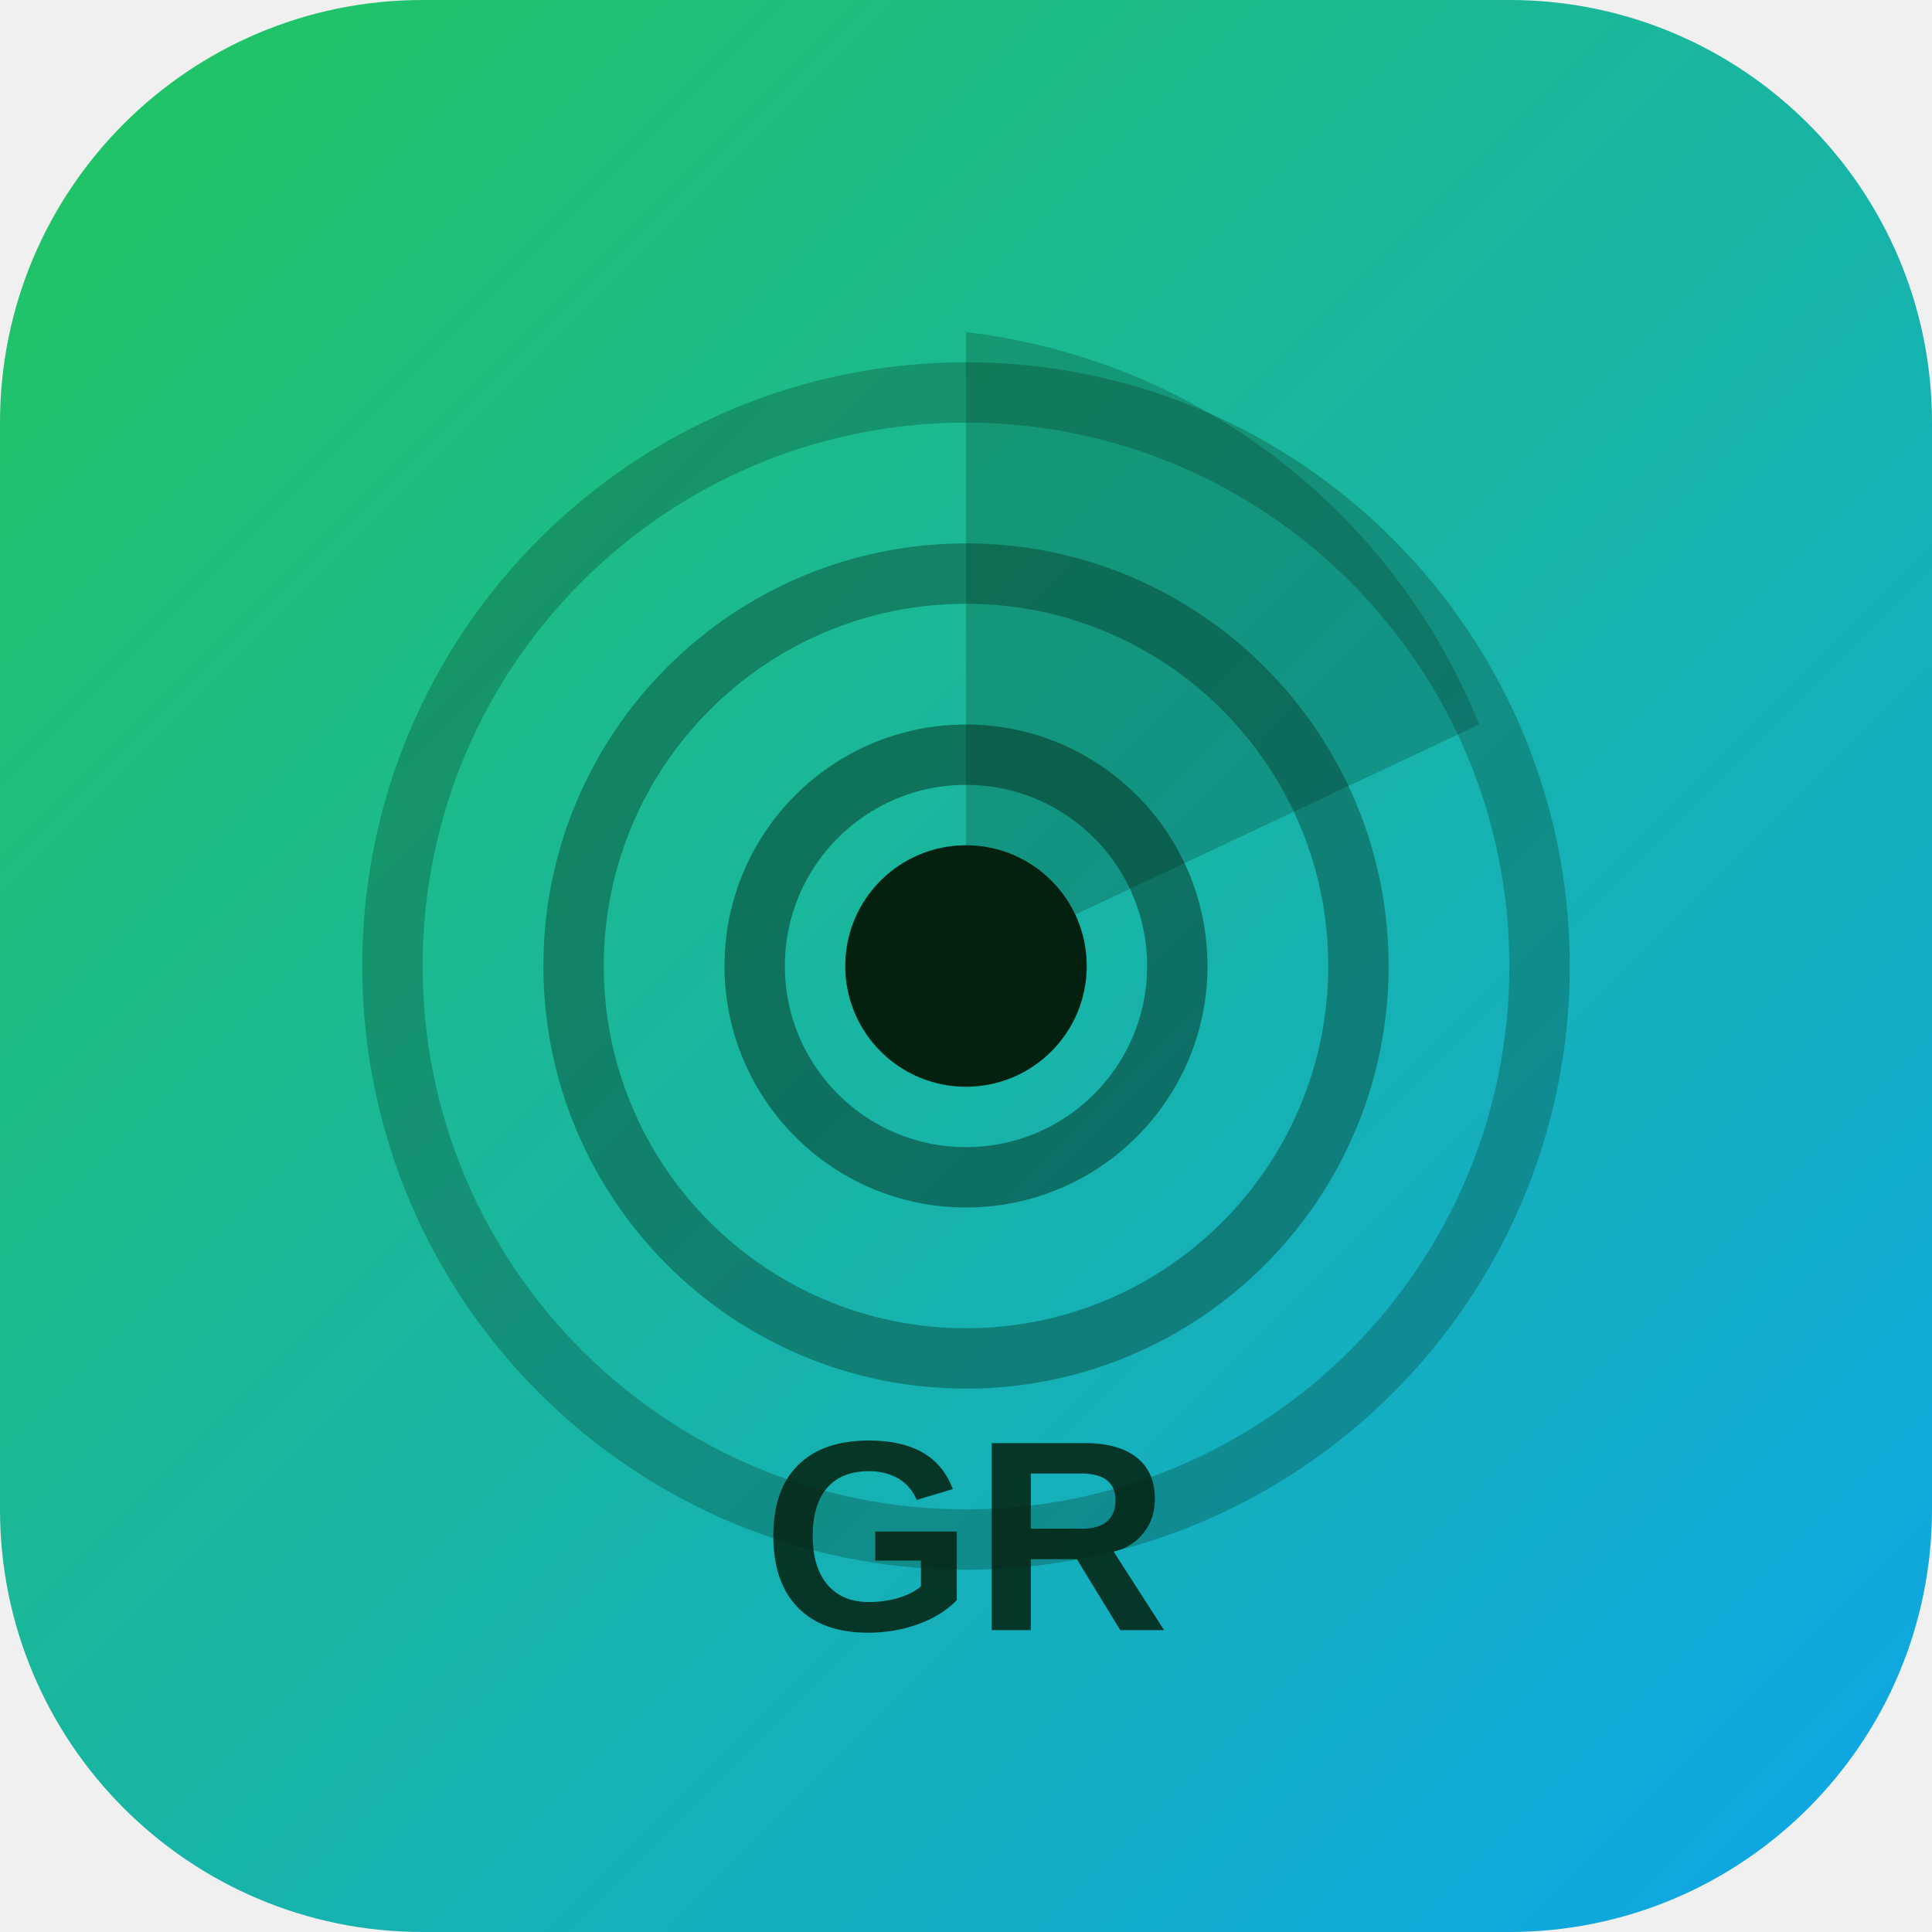
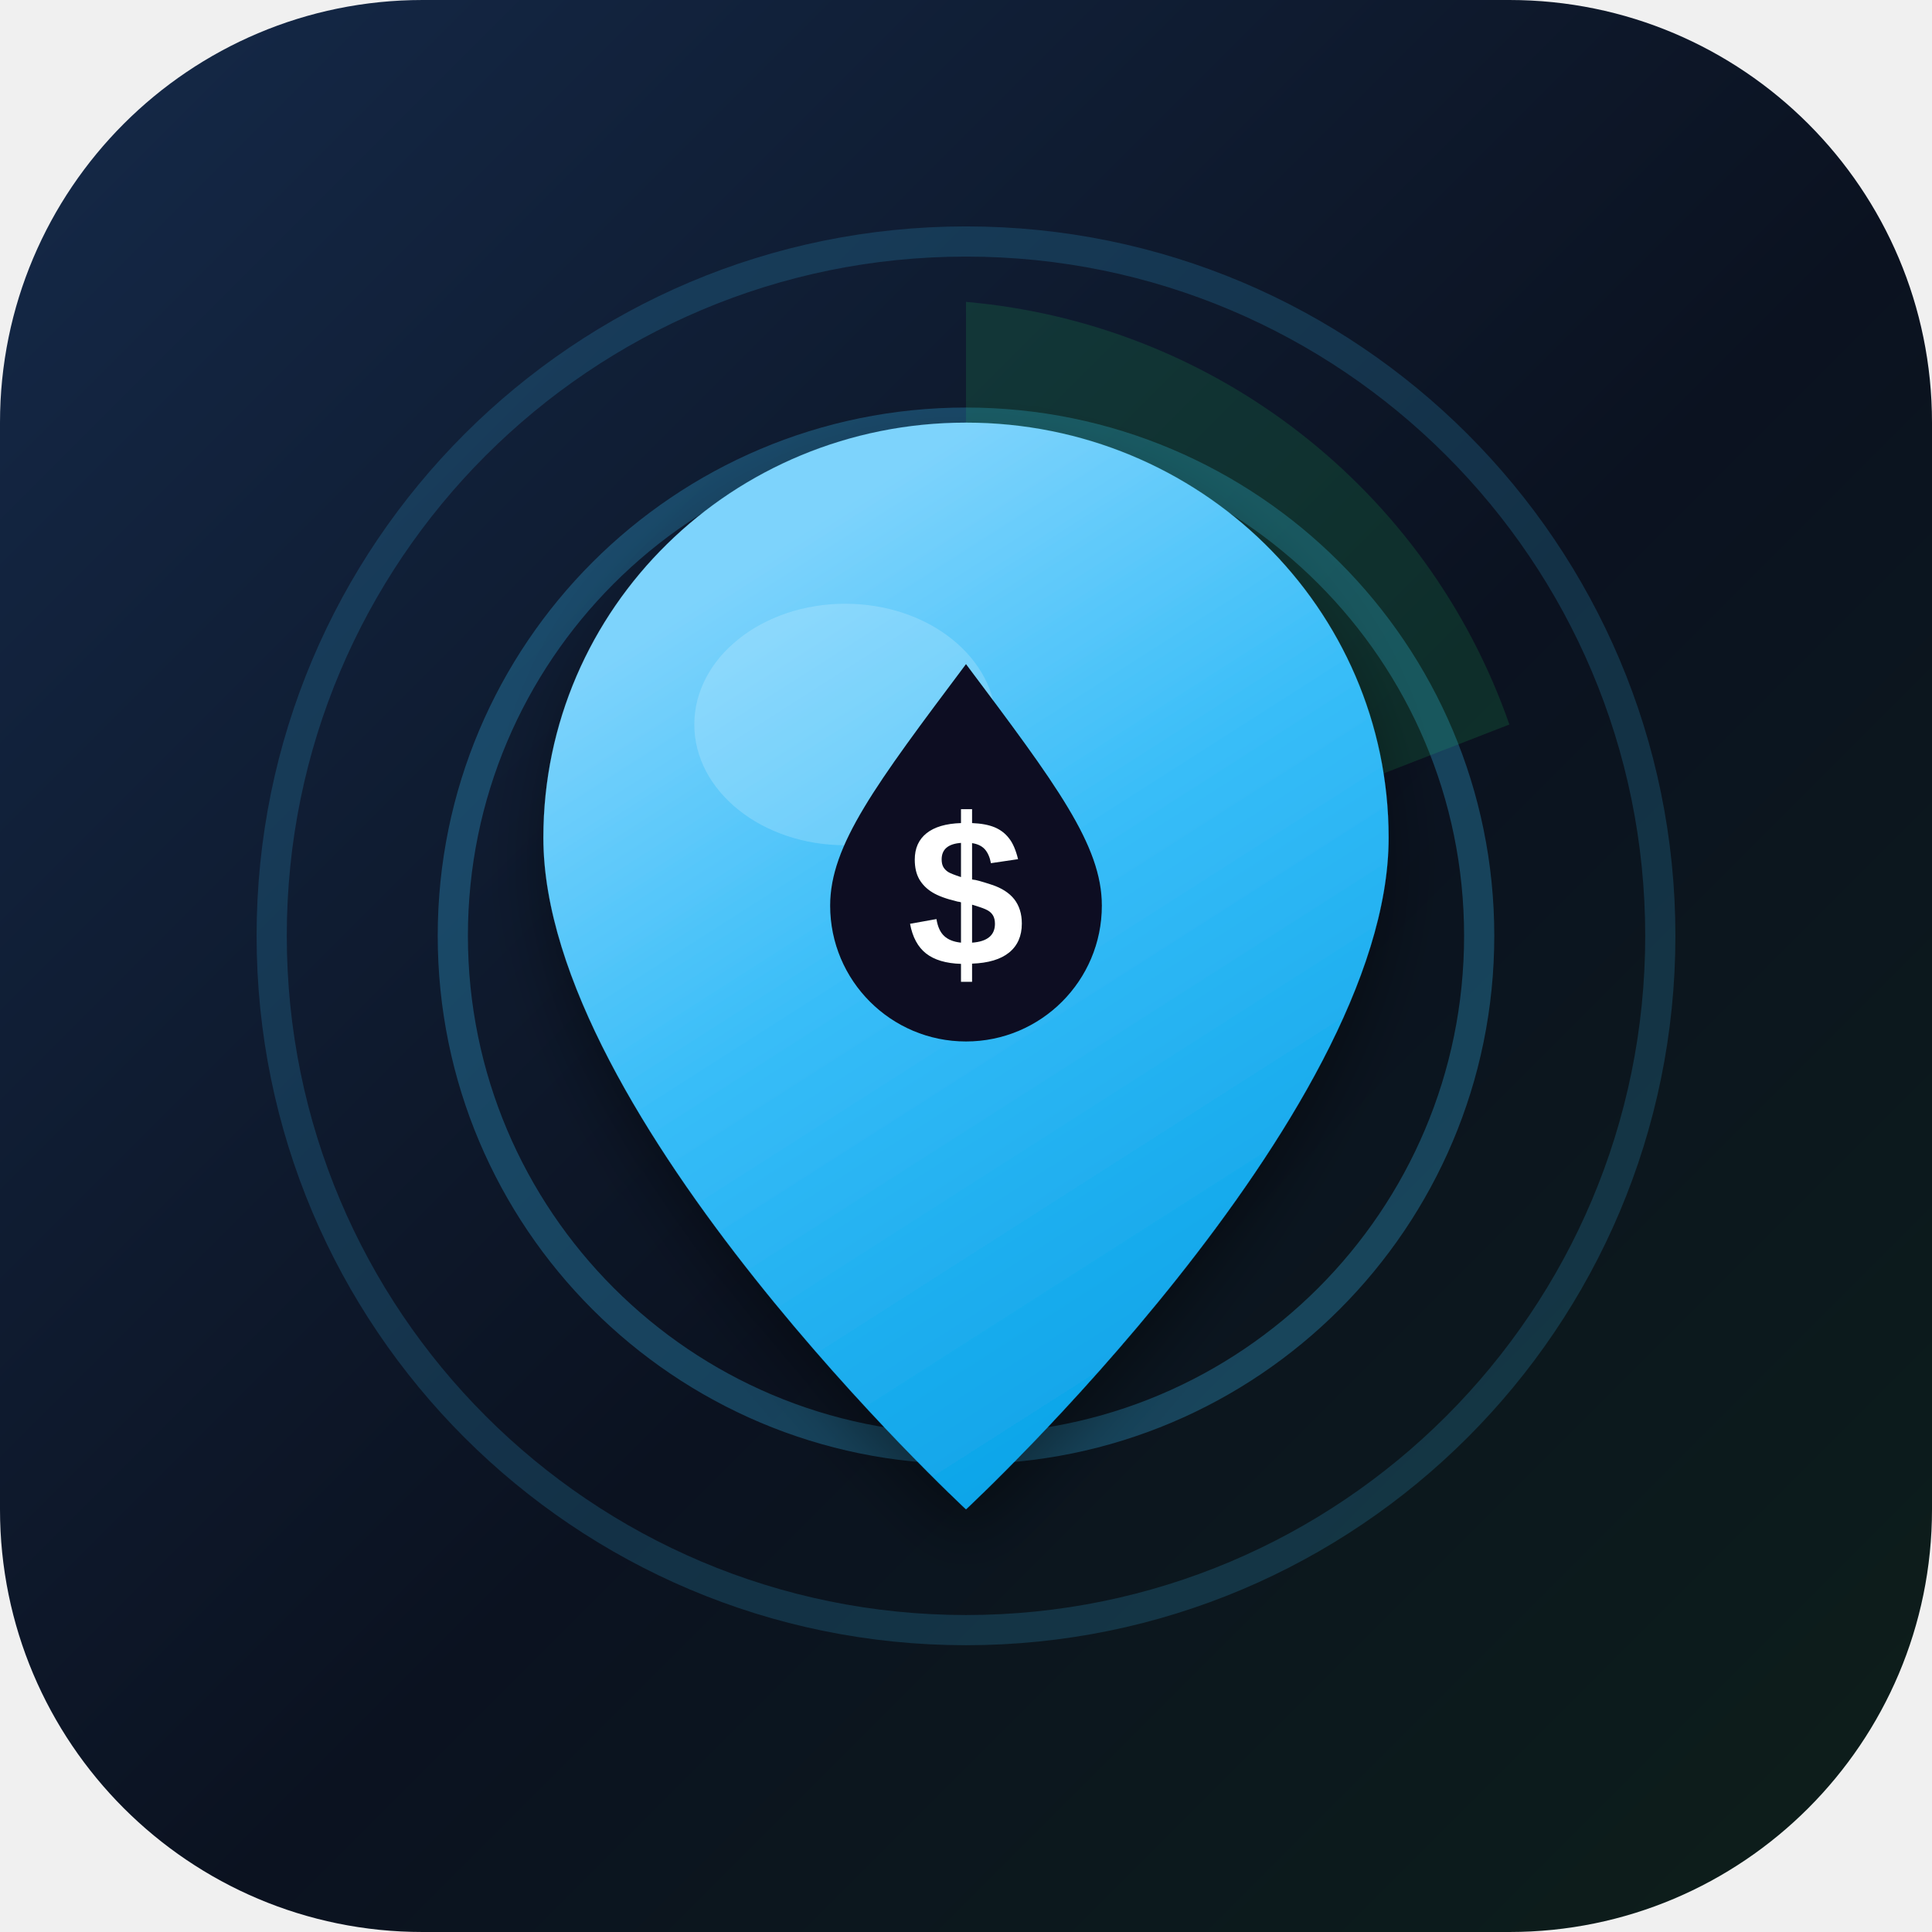
<svg xmlns="http://www.w3.org/2000/svg" viewBox="0 0 128 128" role="img" aria-label="GasRadar">
  <defs>
-     <linearGradient id="g" x1="0%" y1="0%" x2="100%" y2="100%">
-       <stop offset="0%" stop-color="#22c55e" />
+     <linearGradient id="bg" x1="0%" y1="0%" x2="100%" y2="100%">
+       <stop offset="0%" stop-color="#152a4a" />
+       <stop offset="55%" stop-color="#0b1220" />
+       <stop offset="100%" stop-color="#0d1f1a" />
+     </linearGradient>
+     <linearGradient id="pin" x1="30%" y1="10%" x2="70%" y2="90%">
+       <stop offset="0%" stop-color="#7dd3fc" />
+       <stop offset="45%" stop-color="#38bdf8" />
      <stop offset="100%" stop-color="#0ea5e9" />
    </linearGradient>
+     <filter id="soft" x="-20%" y="-20%" width="140%" height="140%">
+       <feDropShadow dx="0" dy="2" stdDeviation="2" flood-color="#000" flood-opacity="0.35" />
+     </filter>
  </defs>
-   <rect width="128" height="128" rx="28" fill="url(#g)" />
-   <circle cx="64" cy="64" r="38" fill="none" stroke="#04210f" stroke-opacity="0.25" stroke-width="4" />
-   <circle cx="64" cy="64" r="26" fill="none" stroke="#04210f" stroke-opacity="0.35" stroke-width="4" />
-   <circle cx="64" cy="64" r="14" fill="none" stroke="#04210f" stroke-opacity="0.45" stroke-width="4" />
-   <path d="M64 64 L64 22 A42 42 0 0 1 98 48 Z" fill="#04210f" fill-opacity="0.22" />
-   <circle cx="64" cy="64" r="8" fill="#04210f" />
-   <text x="64" y="108" text-anchor="middle" font-family="Segoe UI, Arial, sans-serif" font-size="18" font-weight="700" fill="#04210f" fill-opacity="0.85">GR</text>
+   <rect width="128" height="128" rx="28" fill="url(#bg)" />
+   <circle cx="64" cy="62" r="46" fill="none" stroke="#38bdf8" stroke-opacity="0.18" stroke-width="2" />
+   <circle cx="64" cy="62" r="34" fill="none" stroke="#38bdf8" stroke-opacity="0.28" stroke-width="2" />
+   <circle cx="64" cy="62" r="22" fill="none" stroke="#38bdf8" stroke-opacity="0.40" stroke-width="2" />
+   <path d="M64 62 L64 20 A42 42 0 0 1 100 48 Z" fill="#22c55e" fill-opacity="0.16" />
+   <g filter="url(#soft)">
+     <path d="M64 28c-15.5 0-28 12.3-28 27.5 0 18.5 28 44.5 28 44.5s28-26 28-44.5C92 40.3 79.5 28 64 28z" fill="url(#pin)" />
+     <ellipse cx="56" cy="48" rx="10" ry="8" fill="#fff" fill-opacity="0.18" />
+     <path d="M64 44c-6 8-9 12-9 16a9 9 0 0 0 18 0c0-4-3-8-9-16z" fill="#071020" />
+     <text x="64" y="64" text-anchor="middle" font-family="Segoe UI, Arial, sans-serif" font-size="14" font-weight="700" fill="#fff">$</text>
+   </g>
</svg>
